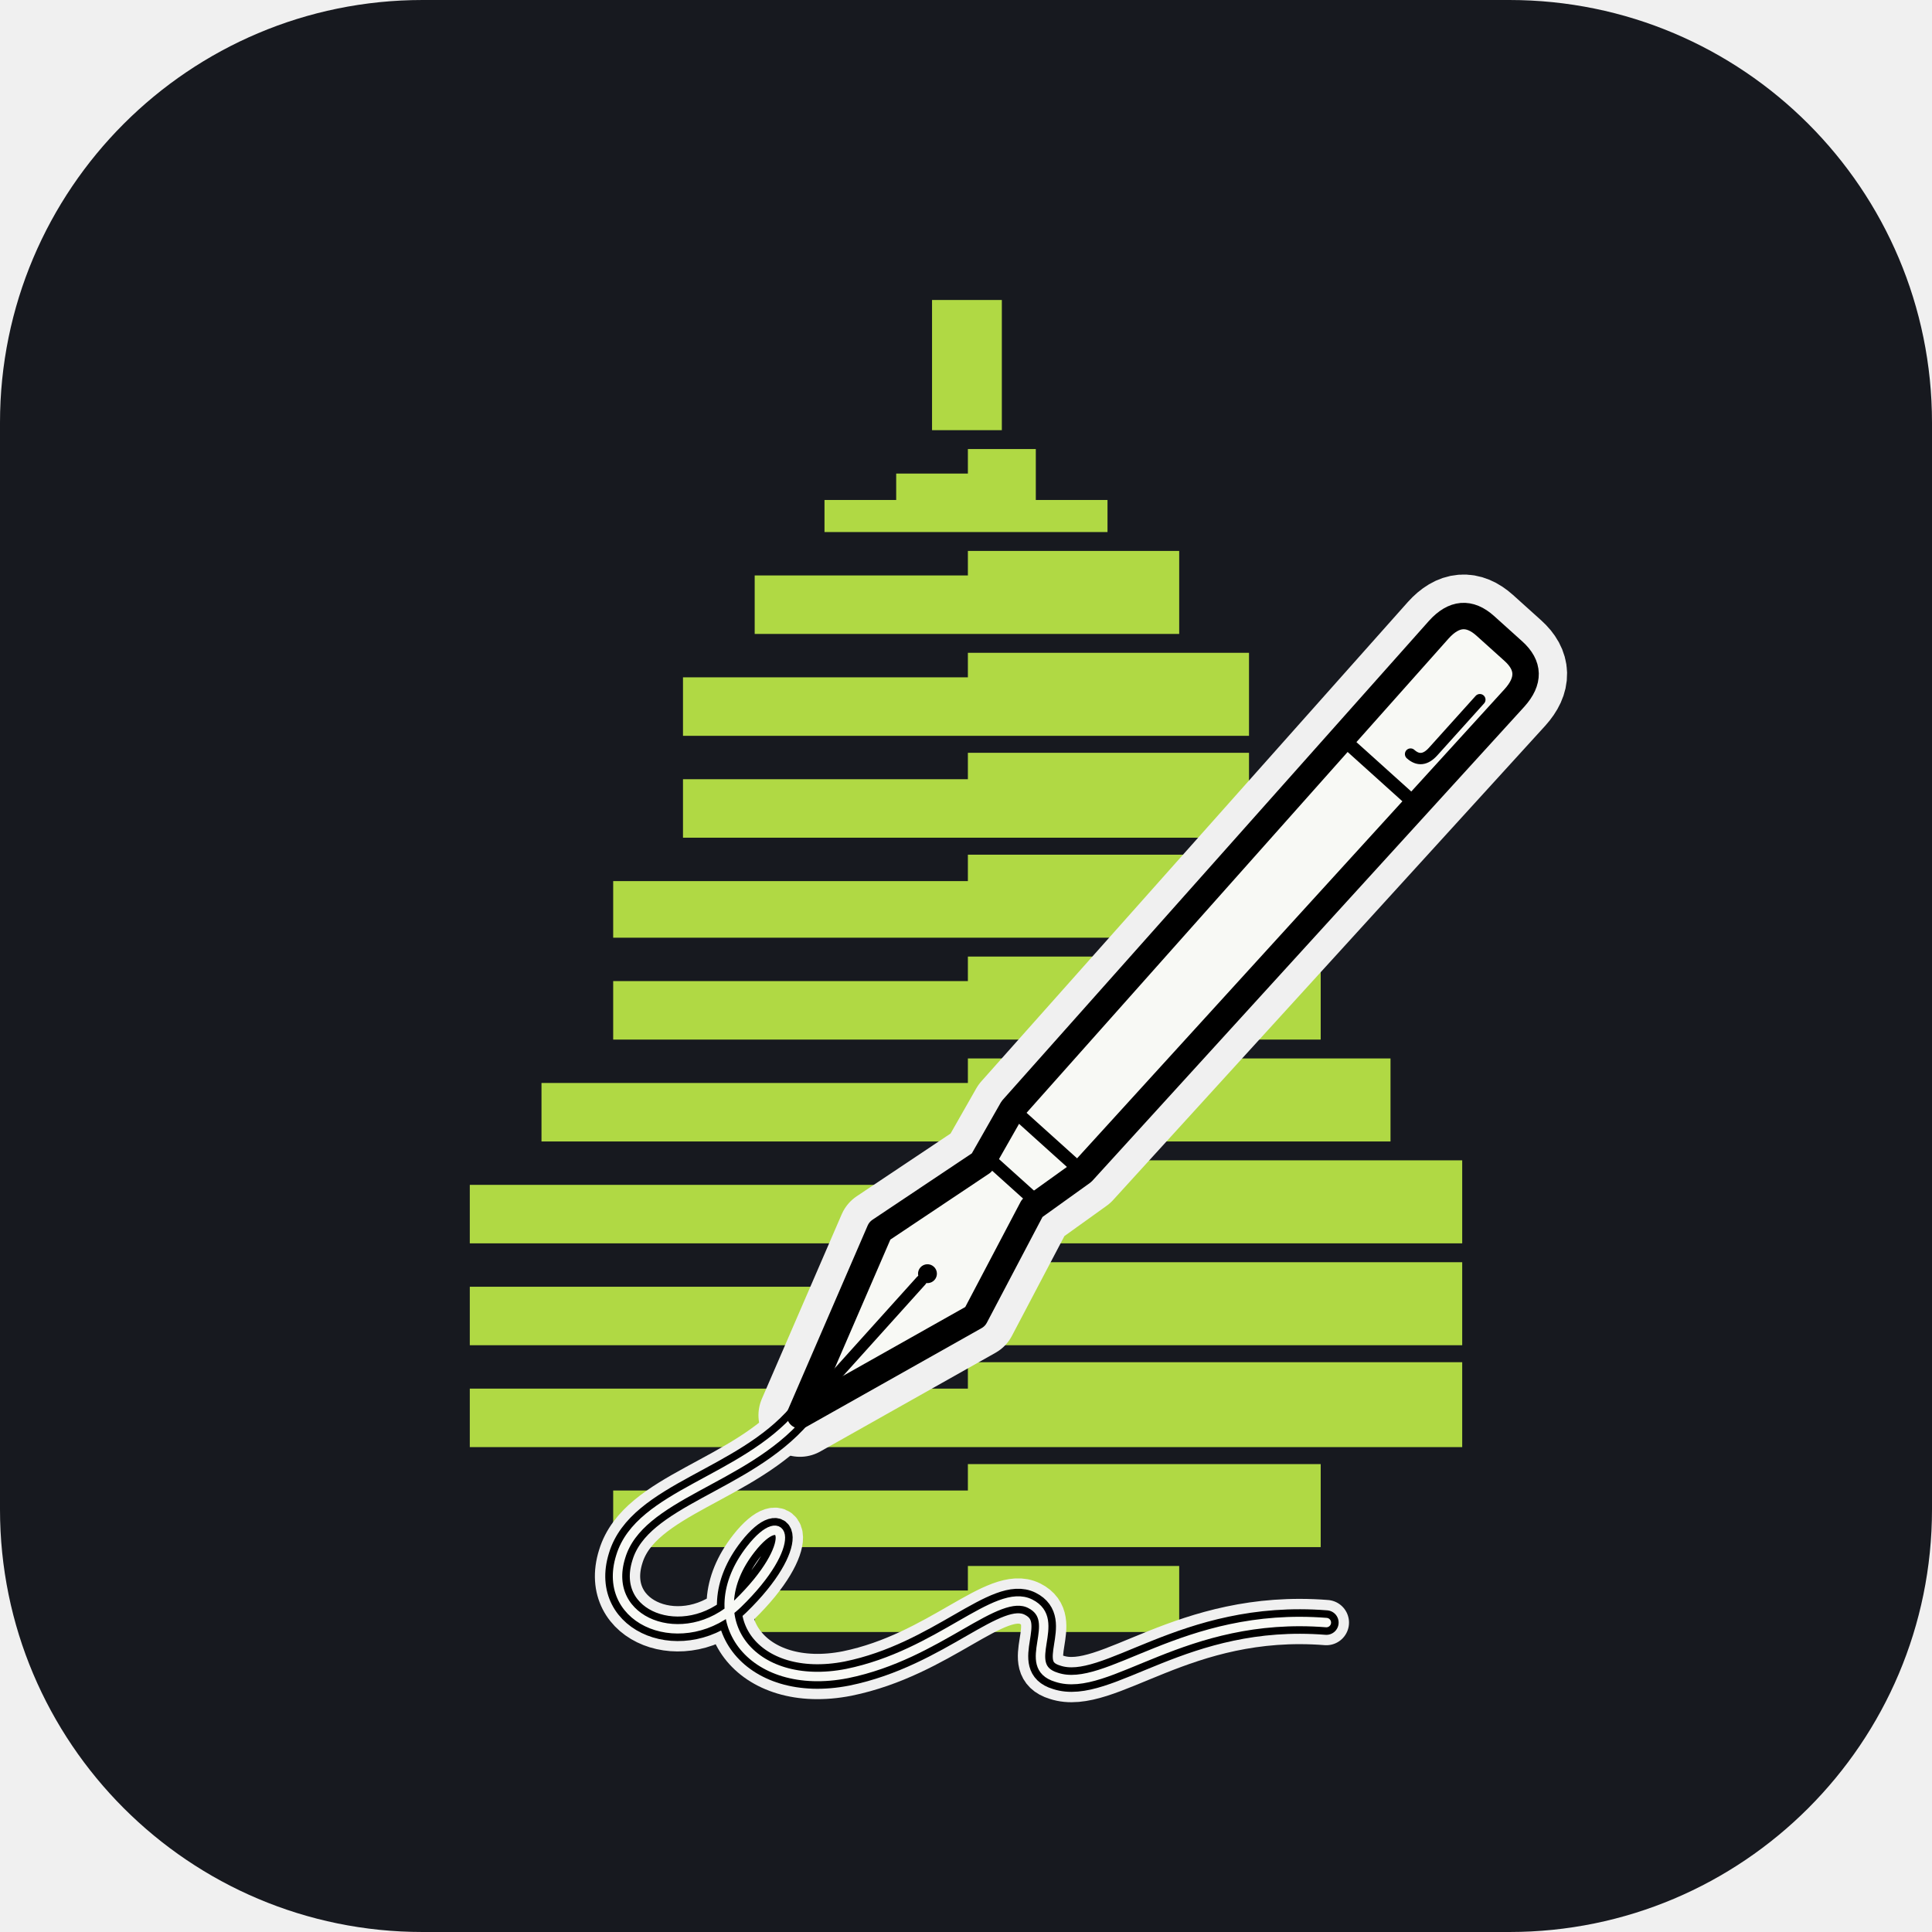
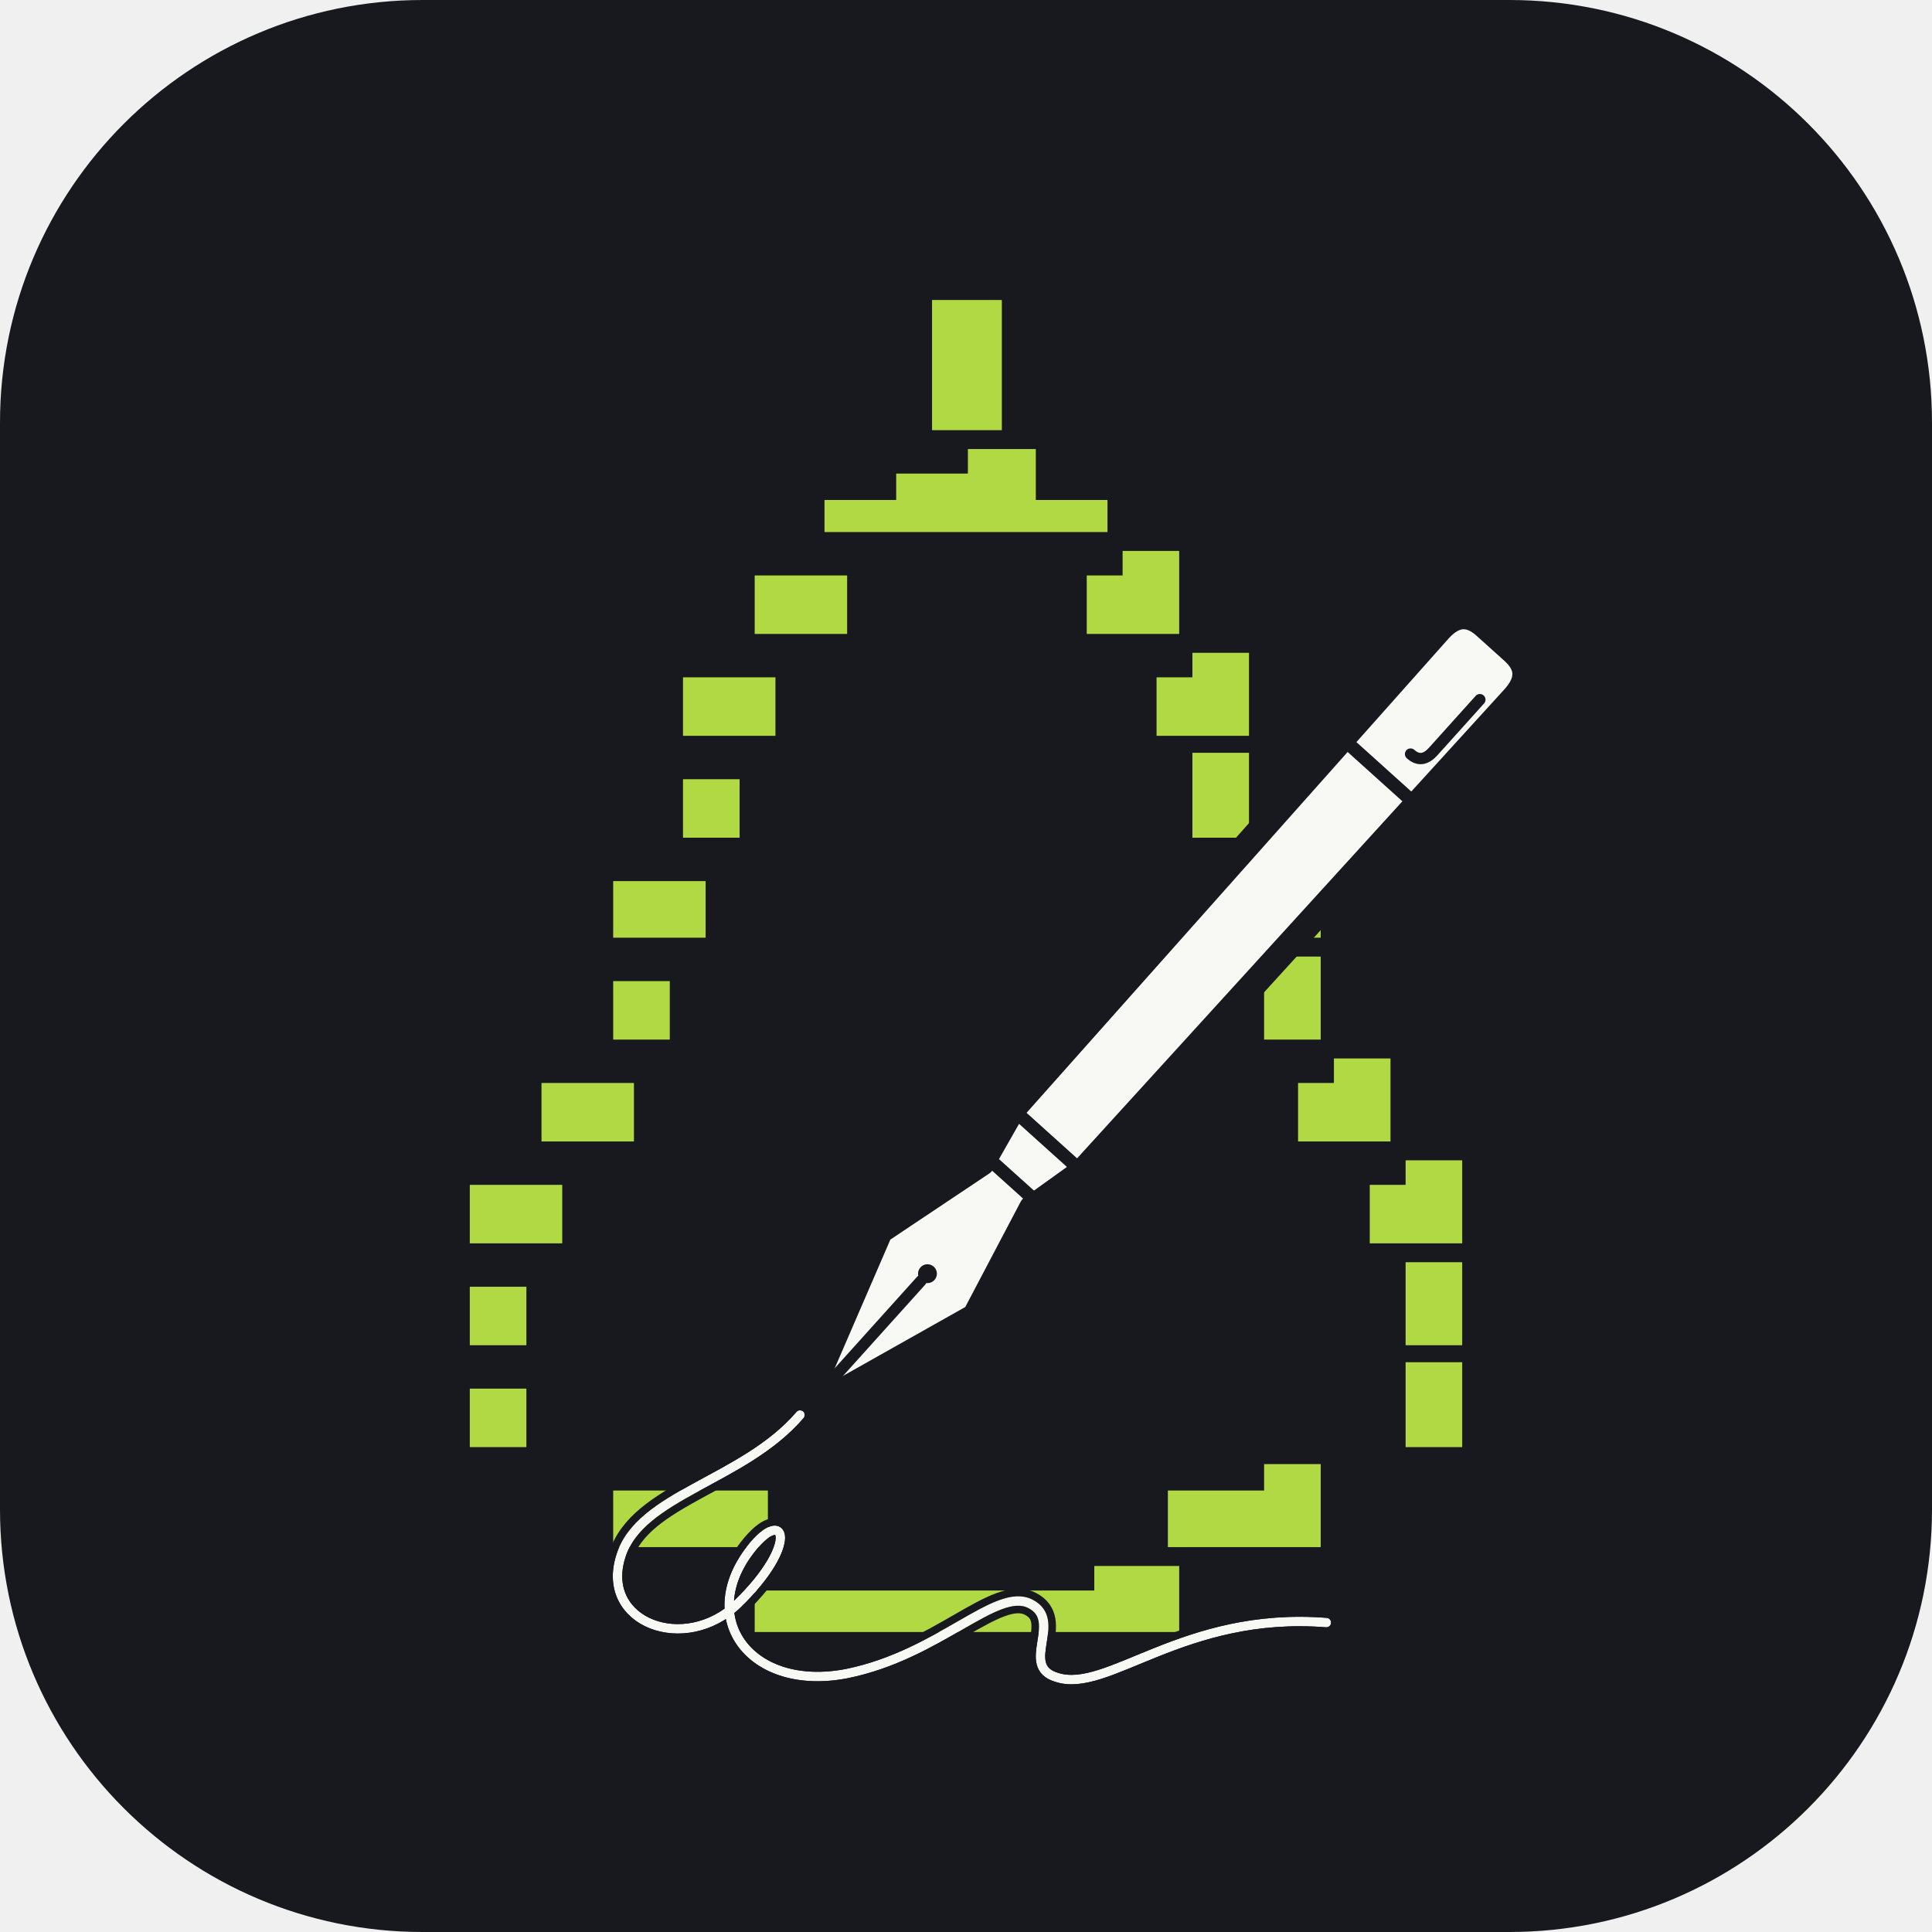
<svg xmlns="http://www.w3.org/2000/svg" viewBox="0 0 1024 1024">
  <defs>
-     <mask id="halo" x="0" y="0" width="1024" height="1024" maskUnits="userSpaceOnUse" maskContentUnits="userSpaceOnUse" style="mask-type:luminance">
+     <path id="ink" d="M424 750C394 785 339 792 329 825C318 860 363 877 391 850C424 818 416 798 398 821C369 858 398 897 449 887C498 877 528 841 546 850C564 859 540 883 560 889C587 898 627 854 703 860" />
+     <path id="barrel" d="M-27-264Q-27-282-10-282H10Q27-282 27-264L25 76L18 108L34 171L0 272L-34 171L-18 108L-25 76Z" />
+     <mask id="pen-cutouts" maskUnits="userSpaceOnUse" x="0" y="0" width="1024" height="1024" style="mask-type:luminance">
      <rect width="1024" height="1024" fill="white" />
-       <g transform="translate(512 512) scale(1) translate(-512 -512)" fill="black" stroke="black" stroke-linecap="round" stroke-linejoin="round">
-         <path d="M424 750C394 785 339 792 329 825C318 860 363 877 391 850C424 818 416 798 398 821C369 858 398 897 449 887C498 877 528 841 546 850C564 859 540 883 560 889C587 898 627 854 703 860" fill="none" stroke-width="24" />
-         <path transform="translate(606 548) rotate(42)" d="M-27-264Q-27-282-10-282H10Q27-282 27-264L25 76L18 108L34 171L0 272L-34 171L-18 108L-25 76Z" stroke-width="44" />
+       <g fill="none" stroke-linecap="round" stroke-linejoin="round">
+         <use href="#ink" stroke="black" stroke-width="13" />
+         <g transform="translate(606 548) rotate(42)">
+           <use href="#barrel" fill="white" stroke="black" stroke-width="14" />
+           <path d="M-26-187H26M-25 76H25M-19 104H19" stroke="black" stroke-width="7" />
+           <path d="M14-251V-214Q14-205 6-205" stroke="black" stroke-width="6" />
+           <circle cy="171" r="5" fill="black" />
+           <path d="M0 176V260" stroke="black" stroke-width="6" />
+         </g>
+         <use href="#ink" stroke="white" stroke-width="5" />
      </g>
    </mask>
  </defs>
-   <g mask="url(#halo)">
-     <rect width="1024" height="1024" rx="224" fill="#17191f" />
-     <path transform="translate(512 512) scale(1) translate(-512 -512)" fill="#b0d944" d="M494 159h37v69H494ZM513 238h36v13H513ZM475 251h74v14H475ZM437 265h150v17H437ZM513 292h112v13H513ZM400 305h225v31H400ZM513 346h149v13H513ZM362 359h300v31H362ZM513 399h149v14H513ZM362 413h300v31H362ZM513 453h187v14H513ZM325 467h375v30H325ZM513 507h187v13H513ZM325 520h375v31H325ZM513 561h224v13H513ZM287 574h450v31H287ZM513 615h262v13H513ZM249 628h526v31H249ZM513 669h262v13H513ZM249 682h526v31H249ZM513 722h262v14H513ZM249 736h526v31H249ZM513 776h187v14H513ZM325 790h375v30H325ZM513 830h112v13H513ZM400 843h225v22H400Z" />
-   </g>
-   <g transform="translate(512 512) scale(1) translate(-512 -512)" stroke="black" stroke-linecap="round" stroke-linejoin="round">
-     <path d="M424 750C394 785 339 792 329 825C318 860 363 877 391 850C424 818 416 798 398 821C369 858 398 897 449 887C498 877 528 841 546 850C564 859 540 883 560 889C587 898 627 854 703 860" fill="none" stroke-width="13" />
-     <path d="M424 750C394 785 339 792 329 825C318 860 363 877 391 850C424 818 416 798 398 821C369 858 398 897 449 887C498 877 528 841 546 850C564 859 540 883 560 889C587 898 627 854 703 860" fill="none" stroke="#f8f9f5" stroke-width="5" />
-     <g transform="translate(606 548) rotate(42)">
-       <path d="M-27-264Q-27-282-10-282H10Q27-282 27-264L25 76L18 108L34 171L0 272L-34 171L-18 108L-25 76Z" fill="#f8f9f5" stroke-width="14" />
-       <path d="M-26-187H26M-25 76H25M-19 104H19" fill="none" stroke-width="7" />
-       <path d="M14-251V-214Q14-205 6-205" fill="none" stroke-width="6" />
-       <circle cy="171" r="5" fill="black" stroke="none" />
-       <path d="M0 176V260" fill="none" stroke-width="6" />
-     </g>
+   <rect width="1024" height="1024" rx="224" fill="#17191f" />
+   <g mask="url(#pen-cutouts)">
+     <path fill="#b0d944" d="M494 159h37v69h-37Z       M513 238h36v27h38v17H437v-17h38v-14h38Z       M400 305h49v31h-49Z M595 292h30v44h-49v-31h19Z       M362 359h49v31h-49Z M632 346h30v44h-49v-31h19Z       M362 413h30v31h-30Z M632 399h30v45h-30Z       M325 467h49v30h-49Z M670 453h30v44h-49v-30h19Z       M325 520h30v31h-30Z M670 507h30v44h-30Z       M287 574h49v31h-49Z M707 561h30v44h-49v-31h19Z       M249 628h49v31h-49Z M745 615h30v44h-49v-31h19Z       M249 682h30v31h-30Z M745 669h30v44h-30Z       M249 736h30v31h-30Z M745 722h30v45h-30Z       M325 790h82v30h-82Z M670 776h30v44h-81v-30h51Z       M580 830h45v35H400v-22h180Z" />
+     <use href="#ink" fill="none" stroke="#f8f9f5" stroke-width="5" stroke-linecap="round" stroke-linejoin="round" />
+     <use href="#barrel" transform="translate(606 548) rotate(42)" fill="#f8f9f5" />
  </g>
</svg>
